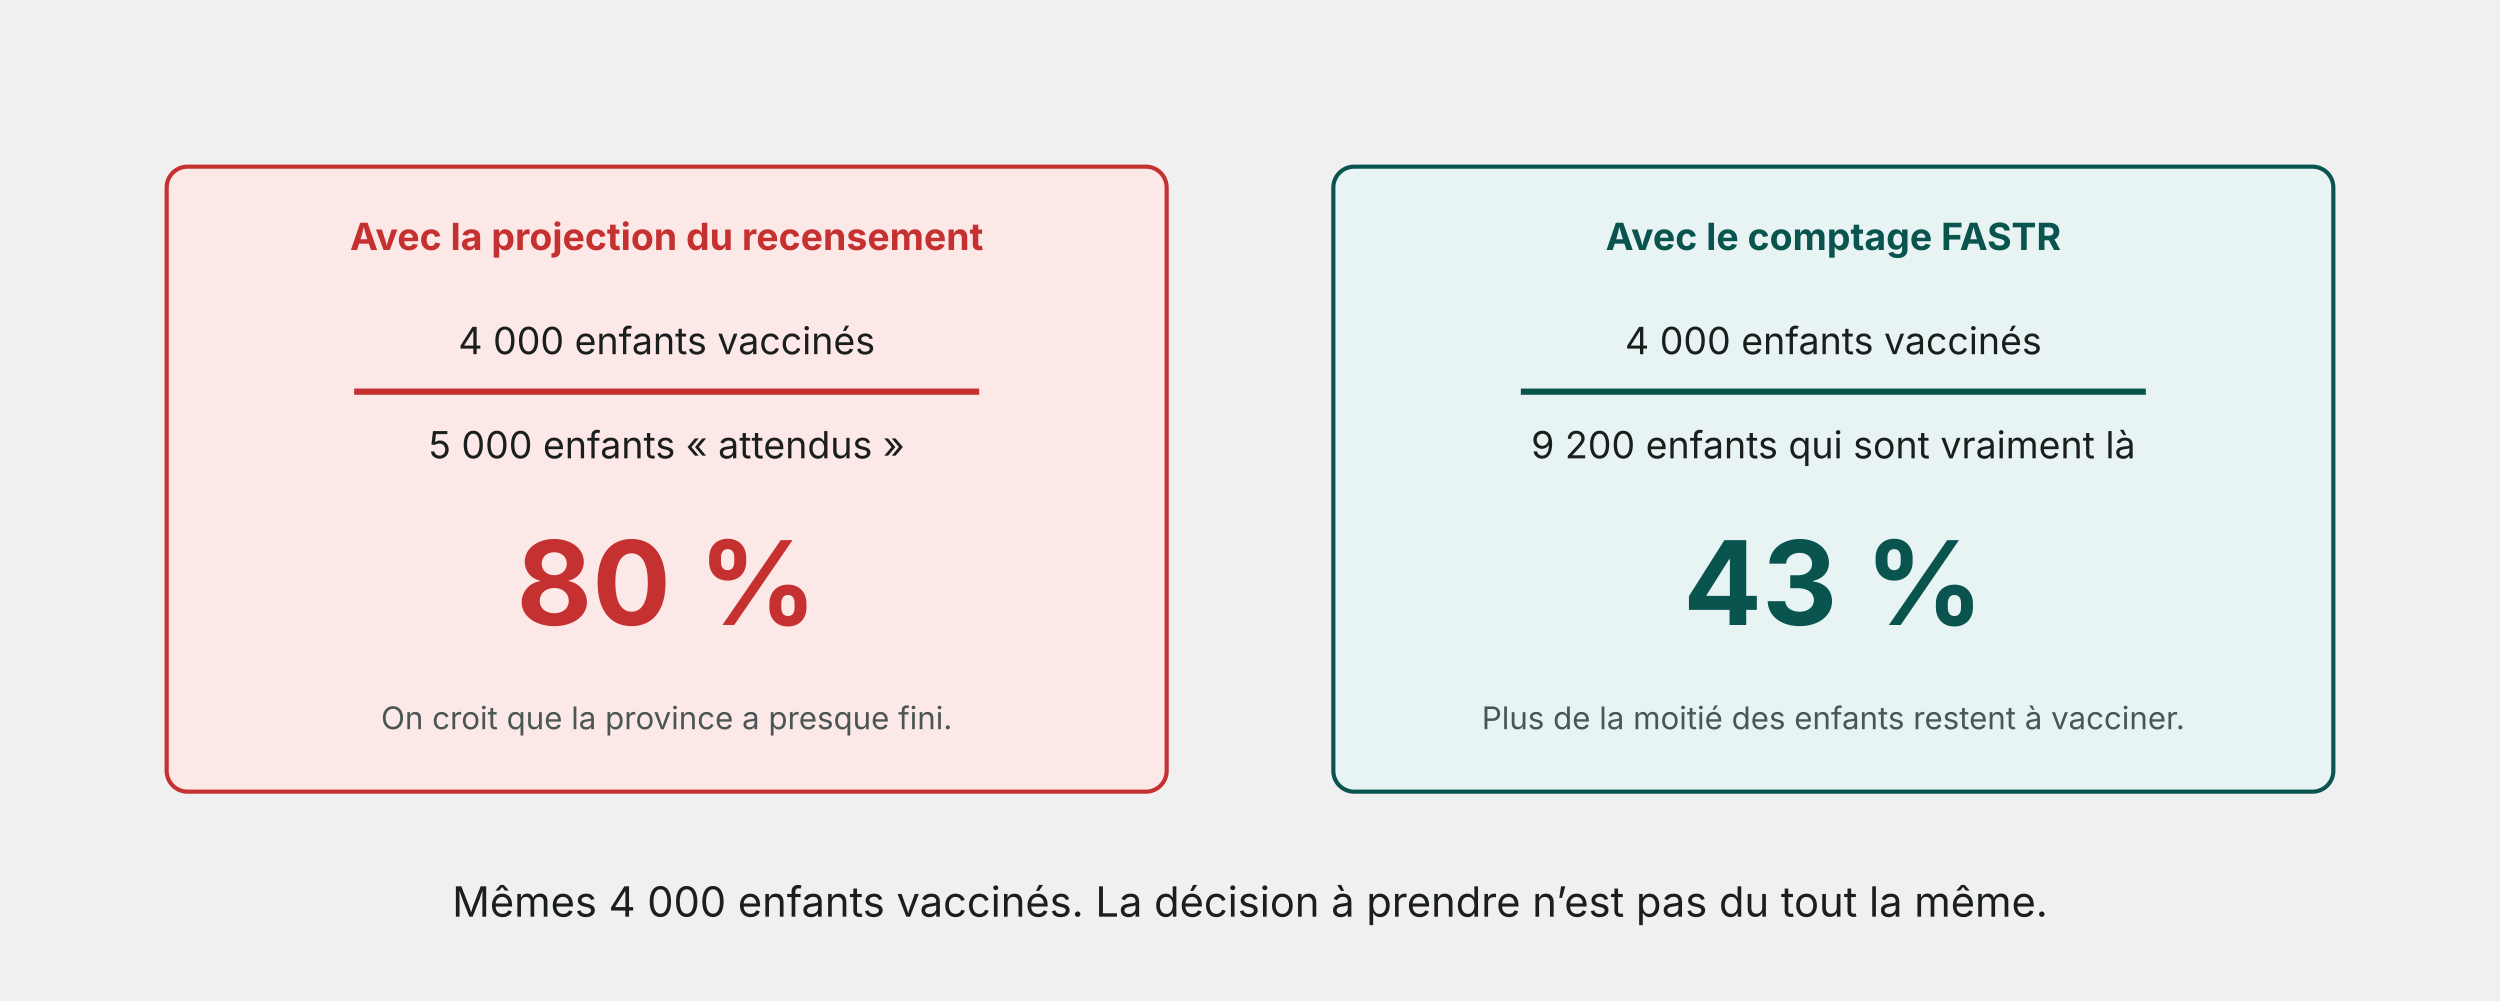
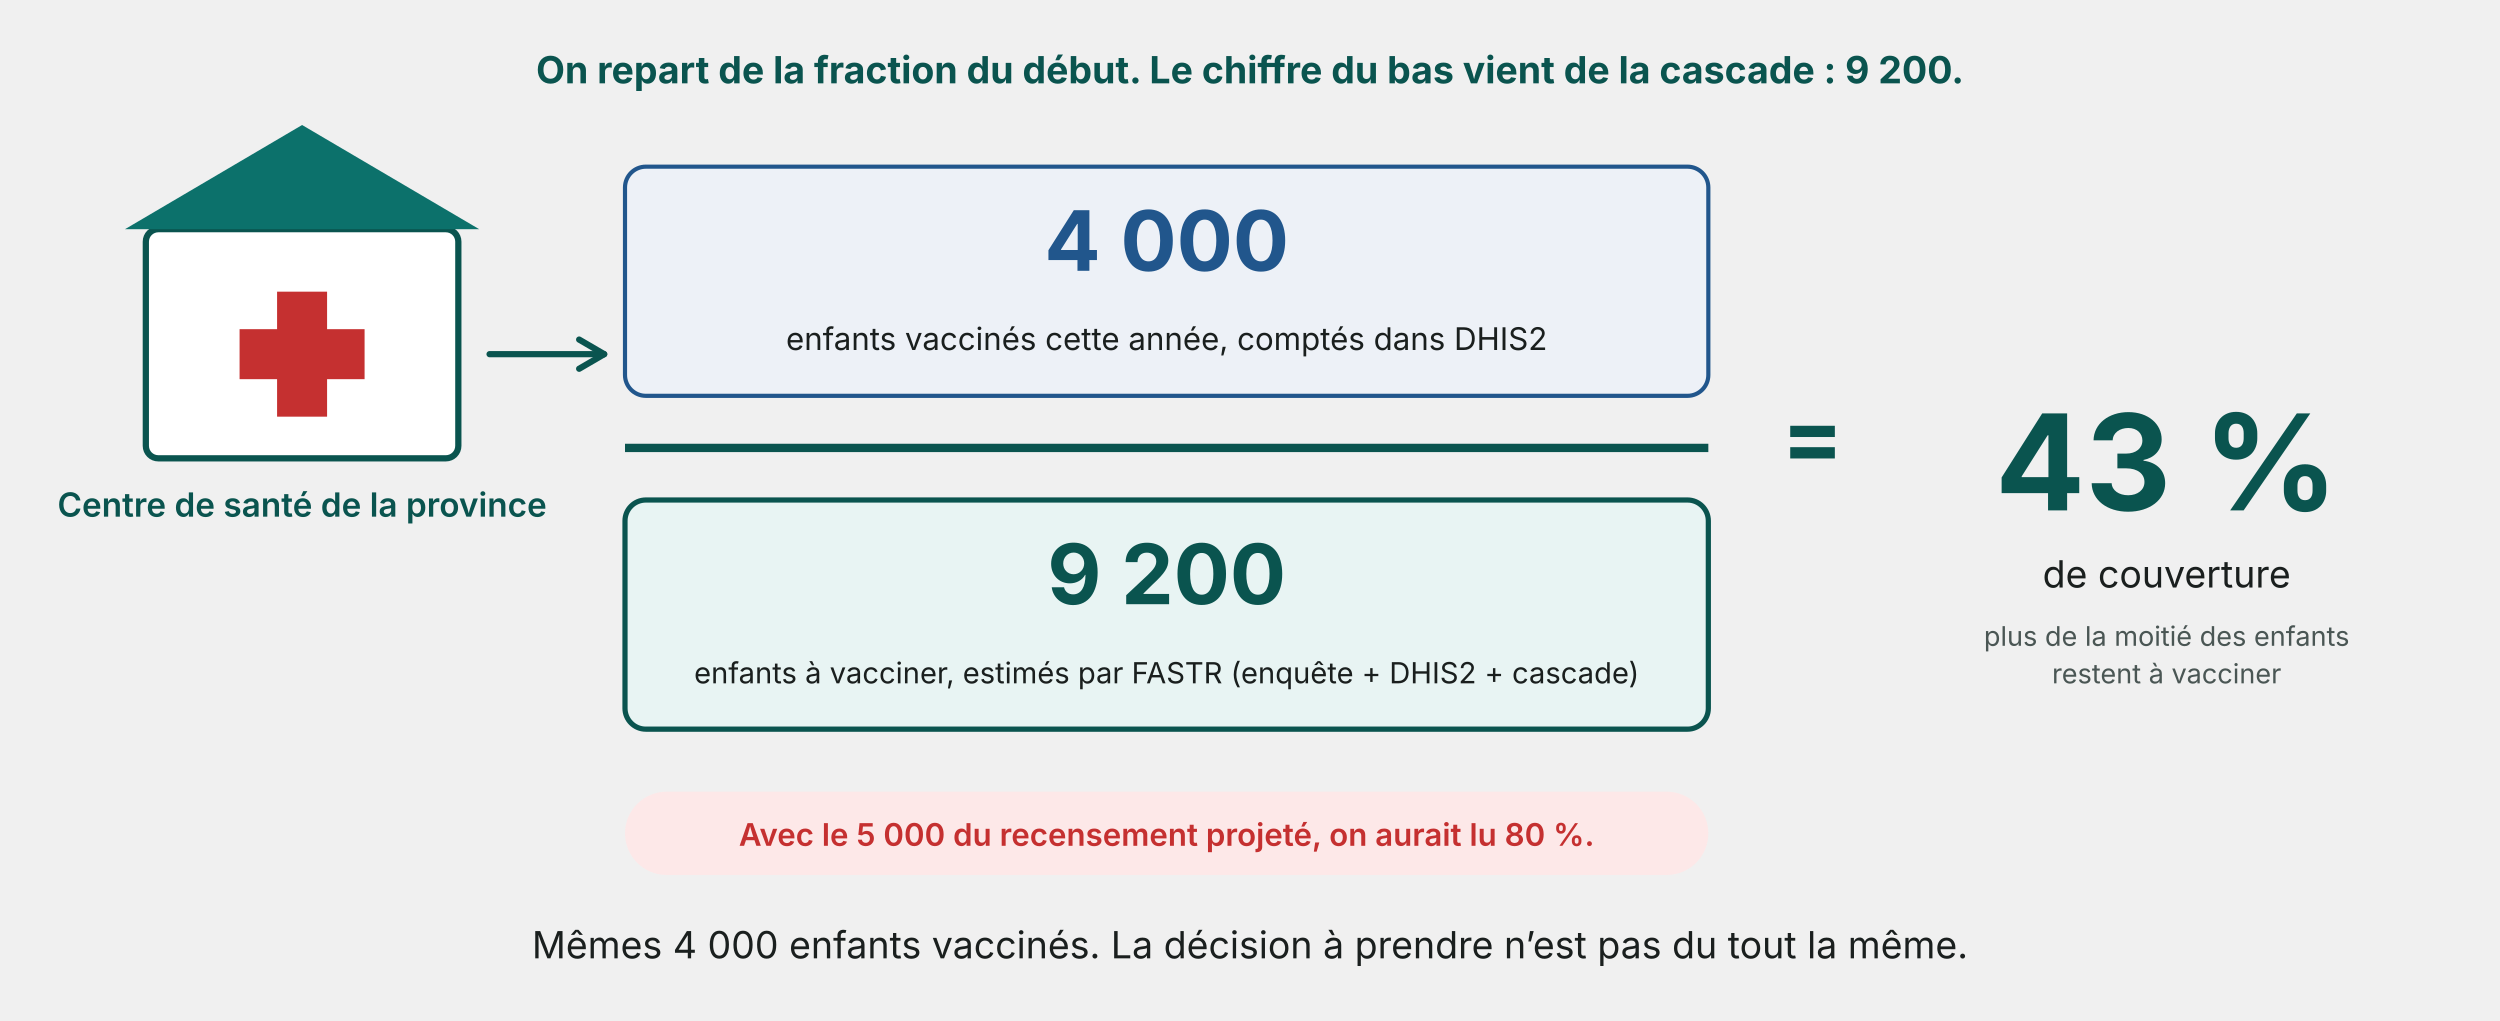
- <svg xmlns="http://www.w3.org/2000/svg" viewBox="0 0 1200 480" font-family="Inter, -apple-system, 'Segoe UI', Roboto, sans-serif">
-   <rect x="80" y="80" width="480" height="300" rx="10" fill="#FDE8E8" stroke="#C53030" stroke-width="2" />
-   <text x="320" y="120" text-anchor="middle" font-size="18" font-weight="700" fill="#C53030">Avec la projection du recensement</text>
-   <text x="320" y="170" text-anchor="middle" font-size="18" font-weight="400" fill="#1A1F1E">4 000 enfants vaccinés</text>
-   <line x1="170" y1="188" x2="470" y2="188" stroke="#C53030" stroke-width="3" />
-   <text x="320" y="220" text-anchor="middle" font-size="18" font-weight="400" fill="#1A1F1E">5 000 enfants « attendus »</text>
-   <text x="320" y="300" text-anchor="middle" font-size="56" font-weight="700" fill="#C53030">80 %</text>
-   <text x="320" y="350" text-anchor="middle" font-size="15" font-weight="400" fill="#4A5654">On croit que la province a presque fini.</text>
-   <rect x="640" y="80" width="480" height="300" rx="10" fill="#E8F4F3" stroke="#0A544F" stroke-width="2" />
-   <text x="880" y="120" text-anchor="middle" font-size="18" font-weight="700" fill="#0A544F">Avec le comptage FASTR</text>
-   <text x="880" y="170" text-anchor="middle" font-size="18" font-weight="400" fill="#1A1F1E">4 000 enfants vaccinés</text>
-   <line x1="730" y1="188" x2="1030" y2="188" stroke="#0A544F" stroke-width="3" />
-   <text x="880" y="220" text-anchor="middle" font-size="18" font-weight="400" fill="#1A1F1E">9 200 enfants qui sont vraiment là</text>
-   <text x="880" y="300" text-anchor="middle" font-size="56" font-weight="700" fill="#0A544F">43 %</text>
-   <text x="880" y="350" text-anchor="middle" font-size="15" font-weight="400" fill="#4A5654">Plus de la moitié des enfants restent à vacciner.</text>
-   <text x="600" y="440" text-anchor="middle" font-size="20" font-weight="400" fill="#1A1F1E">Mêmes 4 000 enfants vaccinés. La décision à prendre n’est pas du tout la même.</text>
+ <svg xmlns="http://www.w3.org/2000/svg" viewBox="0 0 1200 490" font-family="Inter, -apple-system, 'Segoe UI', Roboto, sans-serif">
+   <text x="600" y="40" text-anchor="middle" font-size="18" font-weight="700" fill="#0A544F">On repart de la fraction du début. Le chiffre du bas vient de la cascade : 9 200.</text>
+   <rect x="70" y="110" width="150" height="110" rx="6" fill="#FFFFFF" stroke="#0A544F" stroke-width="3" />
+   <polygon points="60,110 145.0,60 230,110" fill="#0C716B" />
+   <rect x="133.0" y="140" width="24" height="60" fill="#C53030" />
+   <rect x="115.0" y="158" width="60" height="24" fill="#C53030" />
+   <text x="145.0" y="248" text-anchor="middle" font-size="16" font-weight="600" fill="#0A544F">Centre de santé de la province</text>
+   <line x1="235" y1="170" x2="290" y2="170" stroke="#0A544F" stroke-width="3" stroke-linecap="round" />
+   <polyline points="278,177 290,170 278,163" fill="none" stroke="#0A544F" stroke-width="3" stroke-linecap="round" stroke-linejoin="round" />
+   <rect x="300" y="80" width="520" height="110" rx="10" fill="#EDF1F7" stroke="#21568C" stroke-width="2" />
+   <text x="560" y="130" text-anchor="middle" font-size="40" font-weight="700" fill="#21568C">4 000</text>
+   <text x="560" y="168" text-anchor="middle" font-size="15" font-weight="400" fill="#1A1F1E">enfants vaccinés cette année, comptés dans DHIS2</text>
+   <line x1="300" y1="215" x2="820" y2="215" stroke="#0A544F" stroke-width="4" />
+   <rect x="300" y="240" width="520" height="110" rx="10" fill="#E8F4F3" stroke="#0A544F" stroke-width="2.5" />
+   <text x="560" y="290" text-anchor="middle" font-size="40" font-weight="700" fill="#0A544F">9 200</text>
+   <text x="560" y="328" text-anchor="middle" font-size="14" font-weight="400" fill="#1A1F1E">enfants à vacciner, estimés par FASTR (enquête + DHIS2 + cascade)</text>
+   <text x="870" y="225" text-anchor="middle" font-size="44" font-weight="700" fill="#0A544F">=</text>
+   <text x="1040" y="245" text-anchor="middle" font-size="64" font-weight="700" fill="#0A544F">43 %</text>
+   <text x="1040" y="282" text-anchor="middle" font-size="18" font-weight="400" fill="#1A1F1E">de couverture</text>
+   <text x="1040" y="310" text-anchor="middle" font-size="13" font-weight="400" fill="#4A5654">plus de la moitié des enfants</text>
+   <text x="1040" y="328" text-anchor="middle" font-size="13" font-weight="400" fill="#4A5654">restent à vacciner</text>
+   <rect x="300" y="380" width="520" height="40" rx="20" fill="#FDE8E8" />
+   <text x="560" y="406" text-anchor="middle" font-size="15" font-weight="600" fill="#C53030">Avec le 5 000 du recensement projeté, on aurait lu 80 %.</text>
+   <text x="600" y="460" text-anchor="middle" font-size="18" font-weight="400" fill="#1A1F1E">Mêmes 4 000 enfants vaccinés. La décision à prendre n’est pas du tout la même.</text>
</svg>
